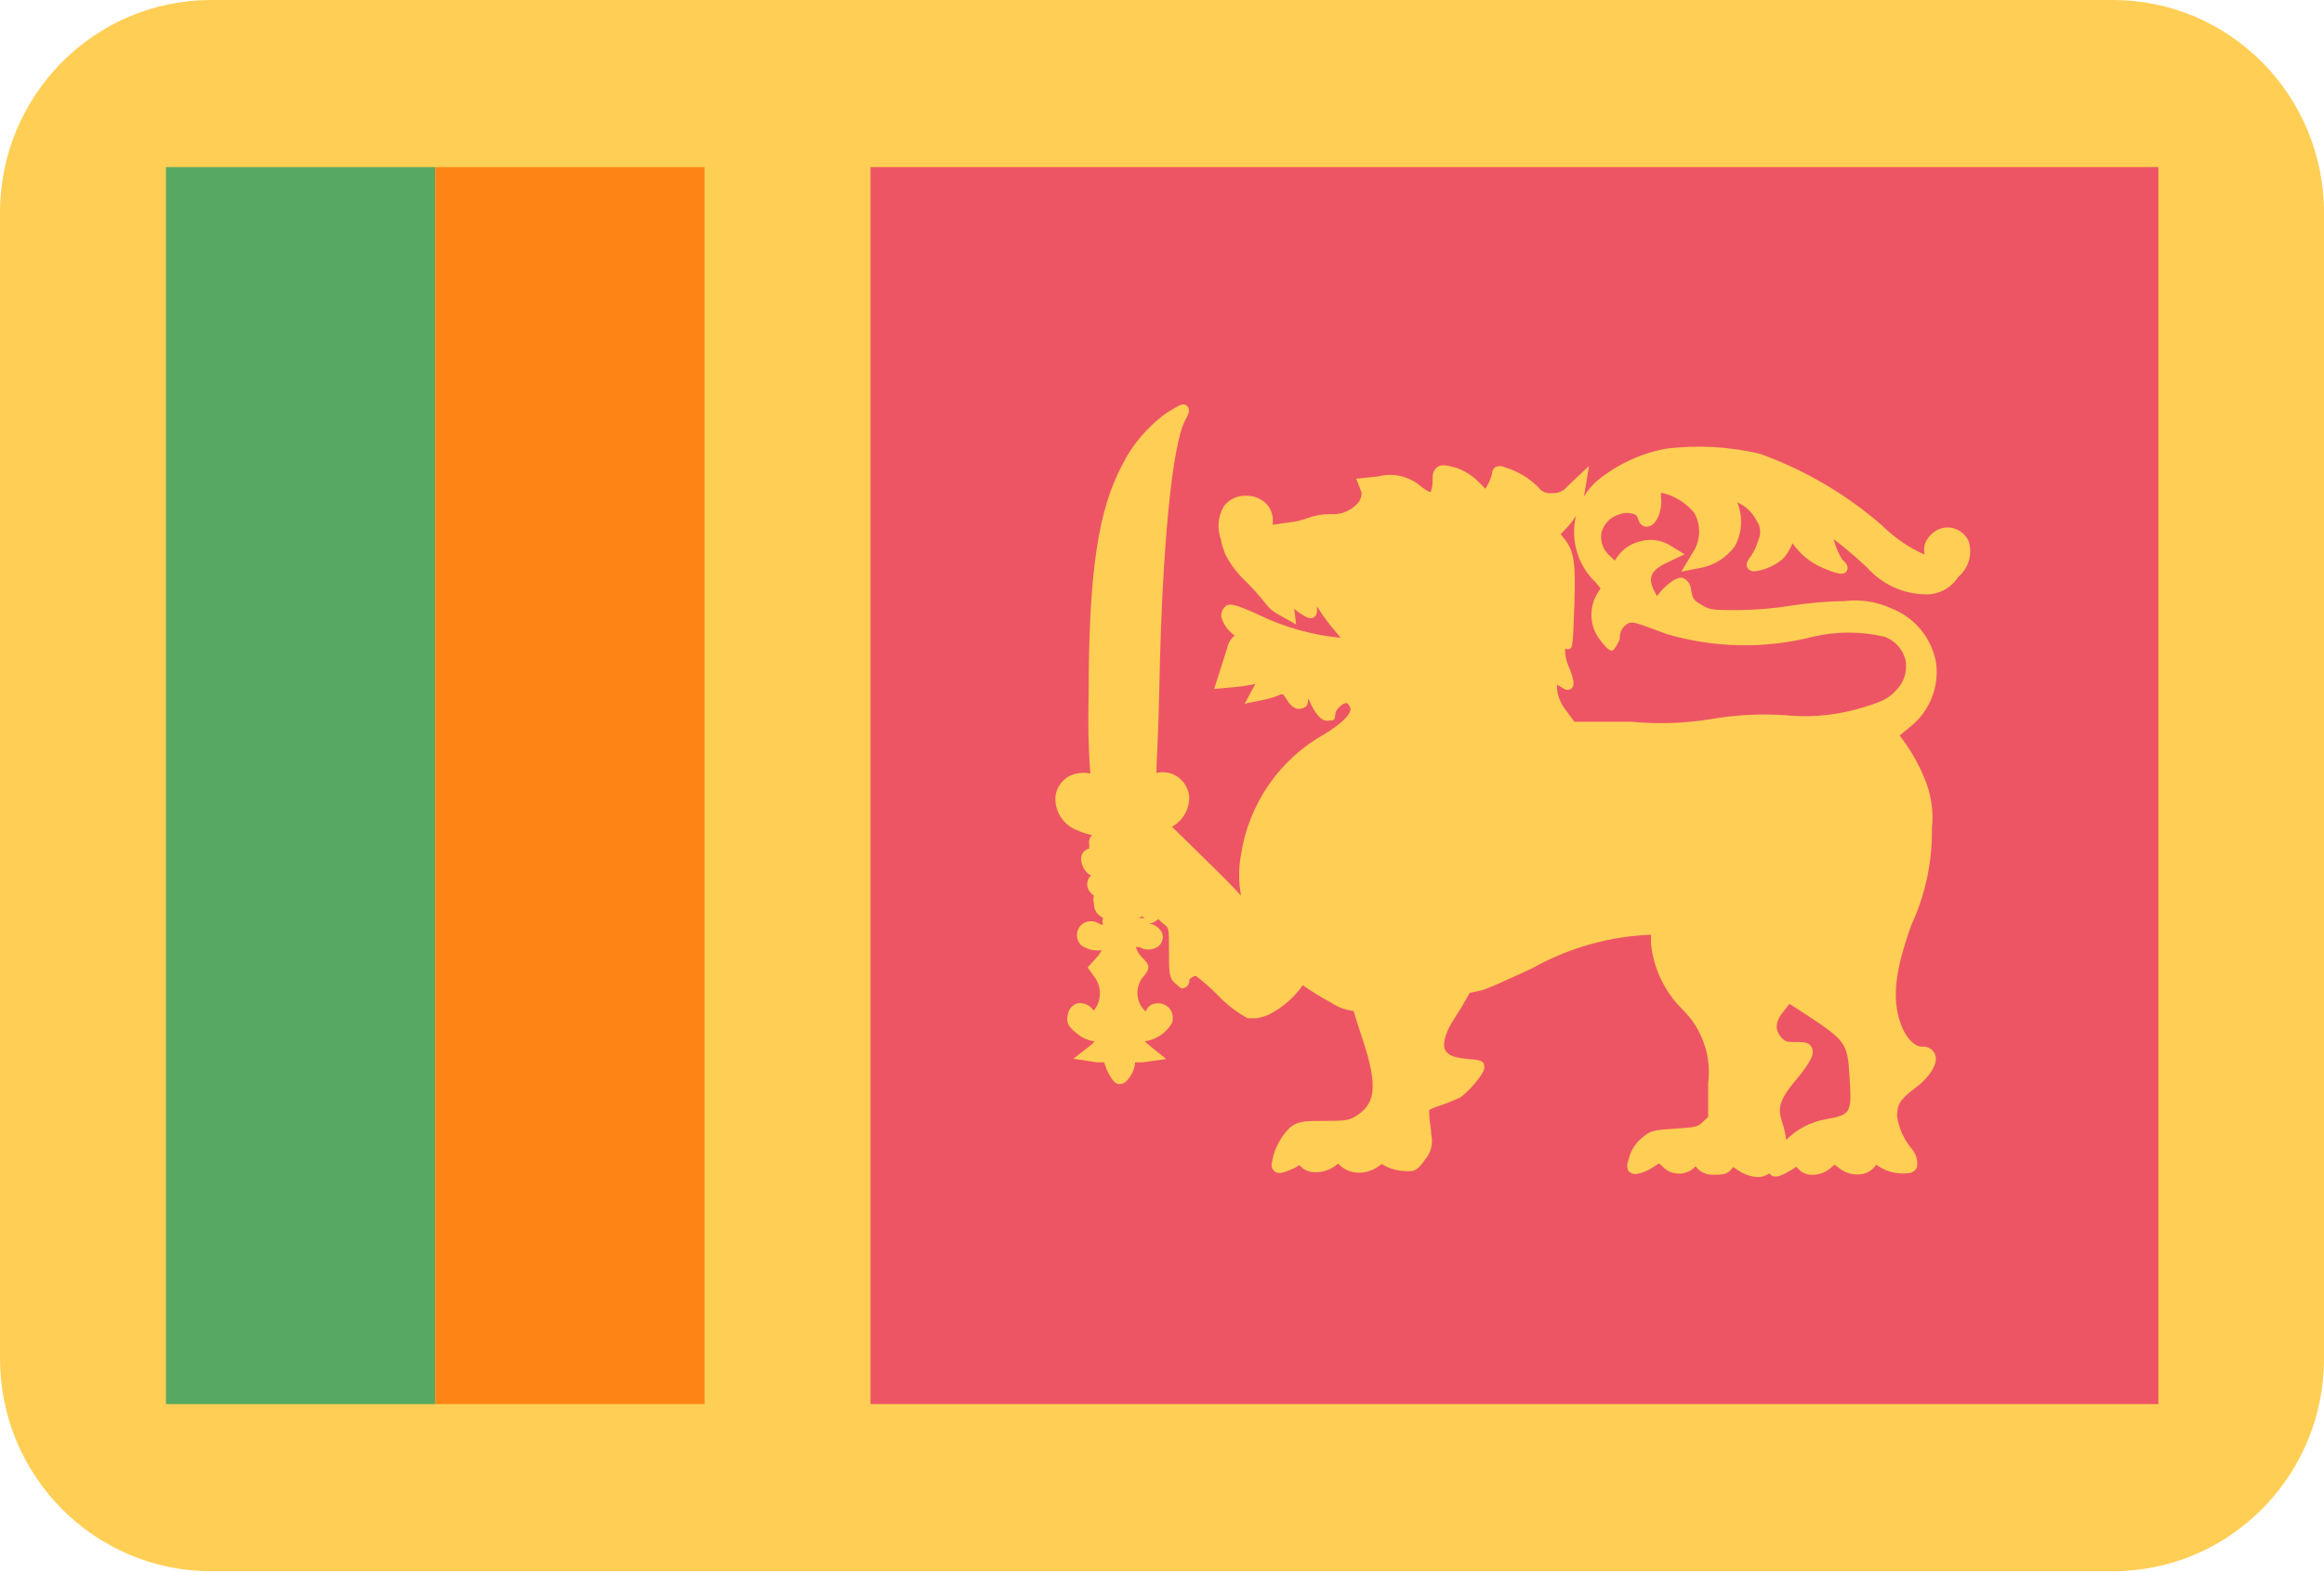
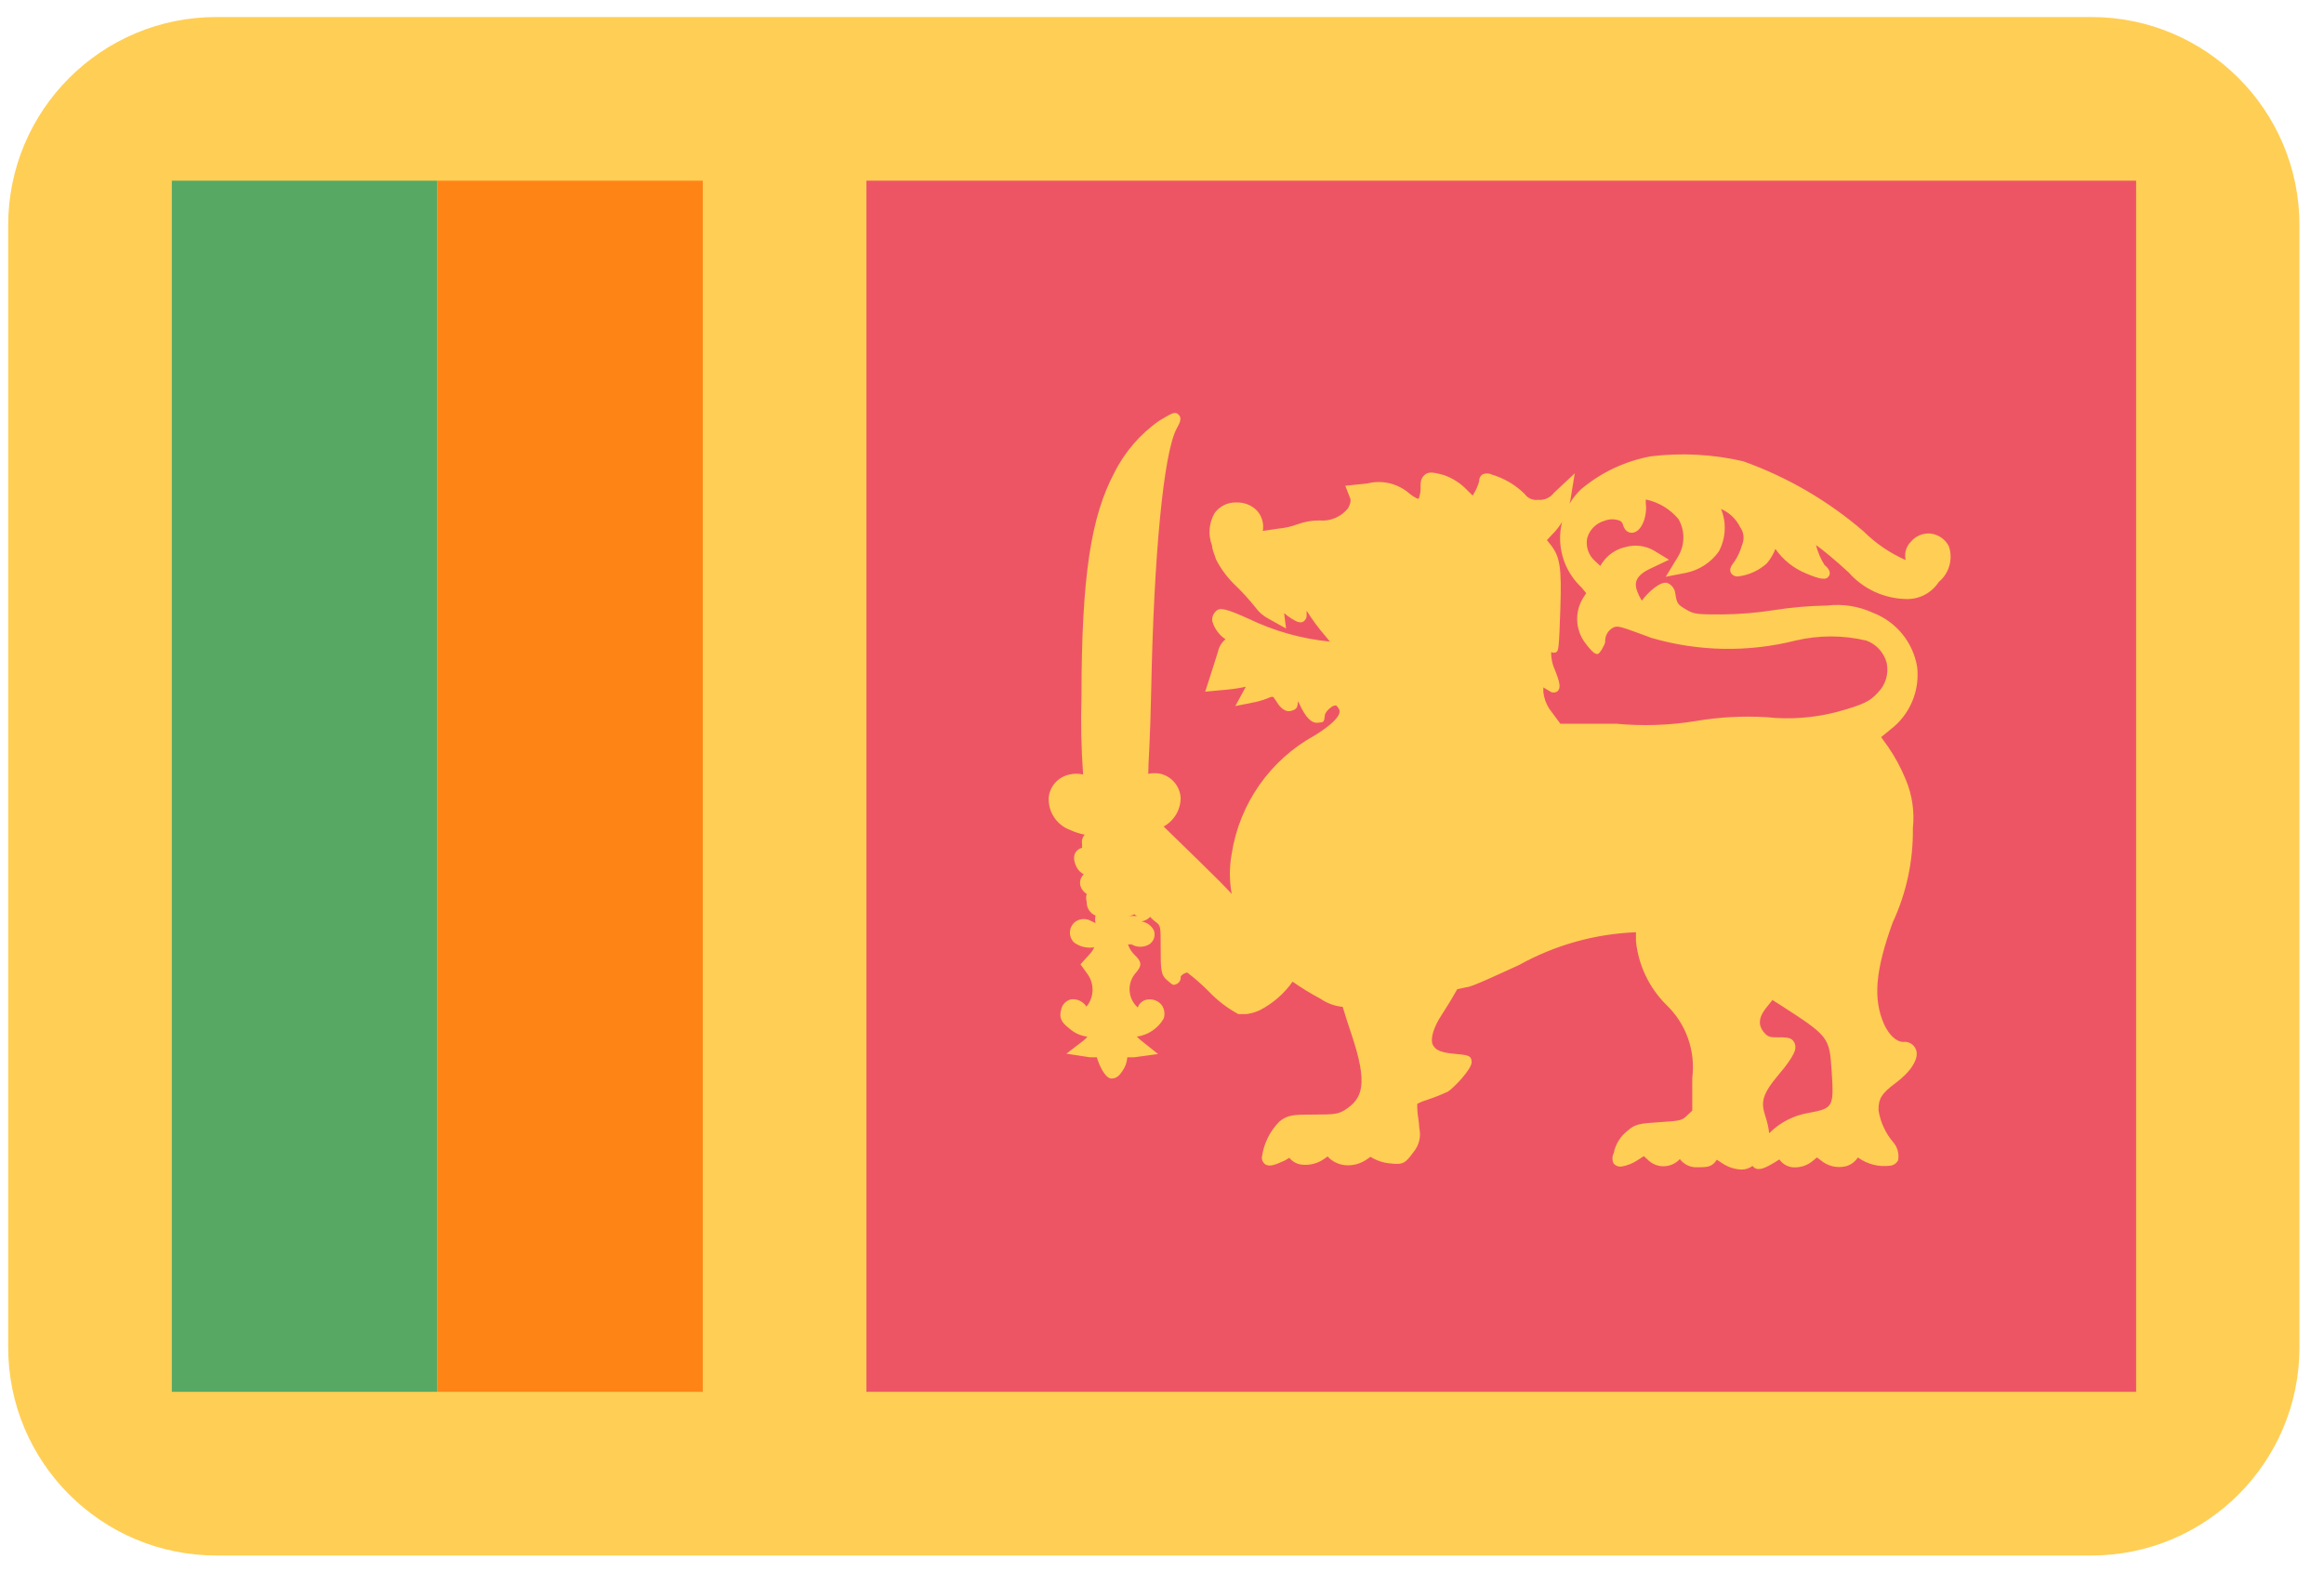
- <svg xmlns="http://www.w3.org/2000/svg" width="71" height="48" viewBox="0 0 71 48" fill="none">
-   <path d="M64.55 0H6.45C2.889 0 0 2.908 0 6.495v35.01C0 45.092 2.888 48 6.45 48h58.1c3.562 0 6.45-2.908 6.45-6.495V6.495C71 2.908 68.112 0 64.55 0z" fill="#FFCE54" />
-   <path d="M5.071 42.894V5.106h8.226v37.788H5.071z" fill="#57A863" />
-   <path d="M13.298 42.894V5.106h8.226v37.788h-8.226z" fill="#FF8416" />
-   <path d="M26.595 42.894V5.106h39.344v37.788H26.595z" fill="#ED5565" />
-   <path d="M60.137 16.514a.734.734 0 00-.568-.398.706.706 0 00-.618.265.603.603 0 00-.153.562 4.352 4.352 0 01-1.308-.899 11.777 11.777 0 00-3.733-2.185 8.242 8.242 0 00-2.85-.154 4.652 4.652 0 00-2.16 1.022 2.104 2.104 0 00-.657 1.532 2.115 2.115 0 00.657 1.532l.152.183-.091.143a1.253 1.253 0 00.05 1.4c.264.357.335.357.396.357.06 0 .223-.286.233-.378a.472.472 0 01.274-.46c.142-.05.254 0 1.167.337a8.463 8.463 0 004.452.082 4.745 4.745 0 012.201 0 1.013 1.013 0 01.63.695 1.028 1.028 0 01-.285.94c-.223.244-.406.357-1.258.592a6.044 6.044 0 01-2.18.163 9.65 9.65 0 00-2.211.123c-.809.131-1.63.159-2.445.081h-1.734l-.345-.47a1.212 1.212 0 01-.183-.52v-.143l.203.122a.202.202 0 00.233 0c.112-.102.092-.265-.121-.776a1.295 1.295 0 01-.071-.398v-.051a.162.162 0 00.162 0c.06-.051.081-.072.122-1.359.04-1.286 0-1.634-.345-2.042l-.071-.092.152-.163c.302-.299.504-.684.578-1.104l.132-.817-.65.613a.548.548 0 01-.486.215.434.434 0 01-.416-.184 2.431 2.431 0 00-1.014-.603.333.333 0 00-.304 0 .244.244 0 00-.092.205c-.032.121-.08.238-.142.347l-.06.102-.183-.184a1.814 1.814 0 00-.72-.46c-.274-.07-.457-.122-.589 0-.131.123-.121.256-.121.43 0 .173-.061.316-.061.316s-.081 0-.294-.173a1.436 1.436 0 00-1.299-.307l-.68.072.163.418c0 .102 0 .123-.07.276a1.015 1.015 0 01-.893.388c-.236-.002-.47.04-.69.123a2.33 2.33 0 01-.588.133l-.477.07a.76.76 0 00-.162-.612.841.841 0 00-.65-.276.798.798 0 00-.68.327 1.182 1.182 0 00-.08 1.022c0 .122.091.316.121.428.16.314.373.597.63.838.21.205.405.424.588.653.105.15.244.272.405.358l.548.306-.06-.48c.072.065.15.123.232.174.132.082.254.153.366.092a.235.235 0 00.101-.215.66.66 0 010-.122c.172.276.365.54.578.786l.142.174a7.416 7.416 0 01-2.525-.715c-.68-.306-.893-.368-1.015-.225a.347.347 0 00-.101.317c.068.225.211.42.406.551a.674.674 0 00-.234.388l-.203.644-.192.602.659-.06c.201-.019.401-.05.598-.093l-.324.603.608-.123a2.5 2.5 0 00.497-.163h.071l.092.133c.05.091.223.357.446.306.223-.051.203-.133.233-.306l.051.112c.183.398.365.582.558.562.193-.02.193 0 .223-.266a.52.52 0 01.172-.204.253.253 0 01.173-.072s.07.062.101.143c.03.082 0 .317-.77.797a5.084 5.084 0 00-1.709 1.543 5.127 5.127 0 00-.858 2.144 3.485 3.485 0 000 1.256 24.929 24.929 0 00-.933-.95l-1.176-1.154a1.018 1.018 0 00.527-.909.83.83 0 00-.619-.735.938.938 0 00-.385 0c0-.347.06-1.021.091-2.604.081-4.218.386-7.425.791-8.17.102-.184.173-.327.051-.44-.122-.112-.254 0-.588.194a4.342 4.342 0 00-1.4 1.634c-.71 1.348-1.014 3.187-1.014 7.006-.024.8-.007 1.602.05 2.4a.927.927 0 00-.415 0 .81.81 0 00-.65.705 1.027 1.027 0 00.65 1.021c.149.07.305.12.466.153a.328.328 0 00-.081.297.316.316 0 000 .112.344.344 0 00-.172.102c-.071.082-.132.235 0 .5a.509.509 0 00.223.225.368.368 0 00-.102.368c.033.102.102.19.193.245a.411.411 0 000 .245.442.442 0 00.274.429.515.515 0 000 .235l-.132-.061a.454.454 0 00-.467 0 .426.426 0 00-.17.503.43.43 0 00.1.16.82.82 0 00.628.154.717.717 0 01-.142.214l-.284.317.234.326a.841.841 0 010 .93l-.051.061a.498.498 0 00-.477-.225.405.405 0 00-.304.317c-.071.255 0 .398.253.592.156.141.35.23.558.256a.622.622 0 01-.121.122l-.528.409.73.112h.213c.061.225.254.664.457.664s.294-.184.335-.235a.832.832 0 00.152-.429h.213l.74-.102-.548-.44-.111-.101a1.142 1.142 0 00.832-.562.473.473 0 00-.071-.44.477.477 0 00-.457-.152.364.364 0 00-.274.245l-.06-.061a.77.77 0 010-1.022c.212-.245.172-.357-.051-.572a.818.818 0 01-.193-.316h.112a.535.535 0 00.547 0 .368.368 0 00.142-.44.52.52 0 00-.385-.275.486.486 0 00.274-.143c.047.058.101.11.162.153.162.122.162.122.162.797 0 .674 0 .858.193 1.02.193.164.183.174.304.123a.224.224 0 00.122-.235.334.334 0 01.203-.122c.233.179.453.373.66.582.268.286.58.527.922.715h.254c.144-.019.284-.06.416-.123.404-.21.752-.514 1.014-.888.276.195.563.373.862.531.205.143.442.23.69.255.07.245.162.521.263.828.538 1.603.355 2.042-.213 2.4-.192.112-.294.132-.923.132-.628 0-.821 0-1.085.215-.3.303-.492.698-.548 1.123a.257.257 0 00.122.225c.132.071.304 0 .599-.133l.131-.082c.096.12.234.197.386.215a1.01 1.01 0 00.7-.184l.101-.072.071.072c.159.135.36.207.568.204a1.01 1.01 0 00.588-.194l.102-.071c.177.113.38.184.588.204.426.051.487 0 .74-.347a.87.87 0 00.183-.756c0-.163-.06-.429-.06-.592a.97.97 0 010-.164c.097-.05.198-.092.304-.122.217-.073.43-.158.639-.256.162-.091.74-.694.74-.919 0-.224-.142-.224-.568-.265-.426-.041-.568-.133-.639-.286-.071-.153 0-.51.294-.95.173-.265.325-.52.467-.776l.284-.062c.152 0 .963-.387 1.633-.694a8.07 8.07 0 013.62-1.021v.286c.08.75.413 1.45.944 1.981a2.688 2.688 0 01.801 2.277v1.022l-.162.153c-.152.143-.172.163-.822.204-.649.041-.79.061-1.014.266a1.166 1.166 0 00-.436.704.36.36 0 000 .327.284.284 0 00.233.092c.19-.031.37-.104.528-.214l.172-.113.102.092a.689.689 0 001.014 0 .64.64 0 00.548.256c.294 0 .446 0 .598-.235l.142.092c.181.13.396.204.619.214a.565.565 0 00.345-.112l.05.05c.152.113.365 0 .64-.163l.141-.092a.579.579 0 00.406.246.858.858 0 00.65-.215l.11-.092.122.092a.88.88 0 00.771.184.65.65 0 00.376-.276c.292.215.656.307 1.014.255a.304.304 0 00.233-.173.678.678 0 00-.132-.531 2.048 2.048 0 01-.476-1.021c0-.348.07-.511.537-.858.467-.348.72-.756.629-1.022a.378.378 0 00-.406-.255c-.203 0-.436-.214-.588-.551-.345-.787-.274-1.665.264-3.166a6.8 6.8 0 00.629-2.952 3.083 3.083 0 00-.224-1.522 5.422 5.422 0 00-.547-1.02l-.213-.297.284-.235a2.142 2.142 0 00.831-1.96 2.203 2.203 0 00-.462-1.026 2.182 2.182 0 00-.907-.66 2.63 2.63 0 00-1.43-.224c-.55.008-1.1.056-1.643.142-.527.083-1.06.128-1.593.133-.77 0-.872 0-1.125-.153-.254-.153-.284-.174-.335-.51a.4.4 0 00-.244-.317c-.213-.072-.618.306-.79.551a1.588 1.588 0 01-.153-.316c-.07-.205-.07-.44.375-.664l.62-.296-.467-.286a1.14 1.14 0 00-.873-.113c-.304.065-.57.249-.74.511l-.05.082-.163-.153a.756.756 0 01-.244-.715.778.778 0 01.538-.542.635.635 0 01.477 0 .183.183 0 01.091.113c.081.296.284.265.325.255.273-.051.436-.541.385-.909v-.123c.398.082.756.299 1.014.613a1.16 1.16 0 010 1.144l-.395.654.629-.123c.408-.085.77-.322 1.014-.664a1.57 1.57 0 00.07-1.327c.258.11.466.31.59.561a.567.567 0 01.06.562 1.834 1.834 0 01-.223.5c-.102.133-.183.246-.122.368a.234.234 0 00.223.112c.333-.04.644-.182.893-.408.111-.135.2-.286.264-.45.237.343.568.61.953.767.456.194.629.214.71.071.081-.143-.081-.286-.142-.337a2.14 2.14 0 01-.264-.623c.223.164.589.46 1.015.858a2.436 2.436 0 001.775.827 1.15 1.15 0 001.014-.53 1.022 1.022 0 00.314-1.114zm-25.499 11.55a.667.667 0 00.264-.07c.021.026.05.047.081.06a1.003 1.003 0 00-.264 0l-.08.01zm21.148 6.128a2.227 2.227 0 00-1.217.633 2.619 2.619 0 00-.122-.54c-.142-.44-.101-.675.457-1.339.08-.092.476-.572.476-.786a.308.308 0 00-.08-.235c-.092-.092-.234-.092-.457-.092s-.305 0-.426-.143c-.122-.143-.254-.378.05-.766l.203-.255.193.122c1.572 1.022 1.572 1.022 1.643 2.125.071 1.103.04 1.133-.72 1.276z" fill="#FFCE54" />
+ <svg xmlns="http://www.w3.org/2000/svg" width="71" height="48">
+   <g fill-rule="nonzero" fill="none">
+     <rect fill="#FFCE54" x=".25" y=".52" width="70" height="47" rx="6.36" />
+     <path fill="#57A863" d="M5.25 42.52v-37h8.11v37z" />
+     <path fill="#FF8416" d="M13.36 42.52v-37h8.11v37z" />
+     <path fill="#ED5565" d="M26.47 42.52v-37h38.79v37z" />
+     <path d="M59.54 16.69a.72.72 0 0 0-.56-.39.7.7 0 0 0-.61.26.59.59 0 0 0-.15.55 4.29 4.29 0 0 1-1.29-.88 11.63 11.63 0 0 0-3.68-2.14 8.18 8.18 0 0 0-2.81-.15 4.6 4.6 0 0 0-2.13 1 2.06 2.06 0 0 0 0 3l.15.18-.09.14a1.22 1.22 0 0 0 .05 1.37c.26.35.33.35.39.35s.22-.28.23-.37a.46.46 0 0 1 .27-.45c.14-.05.25 0 1.15.33a8.4 8.4 0 0 0 4.39.08 4.71 4.71 0 0 1 2.17 0 1 1 0 0 1 .62.68 1 1 0 0 1-.28.92c-.22.24-.4.35-1.24.58a6 6 0 0 1-2.15.16 9.58 9.58 0 0 0-2.18.12 9.48 9.48 0 0 1-2.41.08h-1.71l-.34-.46a1.18 1.18 0 0 1-.18-.51V21l.2.12a.2.2 0 0 0 .23 0c.11-.1.09-.26-.12-.76a1.26 1.26 0 0 1-.07-.39v-.05a.16.16 0 0 0 .16 0c.06-.05.08-.07.12-1.33.04-1.26 0-1.6-.34-2l-.07-.09.15-.16a2 2 0 0 0 .57-1.08l.13-.8-.64.6a.54.54 0 0 1-.48.21.43.43 0 0 1-.41-.18 2.4 2.4 0 0 0-1-.59.33.33 0 0 0-.3 0 .24.24 0 0 0-.09.2 1.44 1.44 0 0 1-.14.34l-.06.1-.18-.18a1.79 1.79 0 0 0-.71-.45c-.27-.07-.45-.12-.58 0-.13.12-.12.25-.12.42 0 .17-.06.31-.06.31s-.08 0-.29-.17a1.42 1.42 0 0 0-1.28-.3l-.67.07.16.41c0 .1 0 .12-.07.27a1 1 0 0 1-.88.38 1.91 1.91 0 0 0-.68.12 2.31 2.31 0 0 1-.58.13l-.47.07a.74.74 0 0 0-.16-.6.83.83 0 0 0-.64-.27.79.79 0 0 0-.67.32 1.15 1.15 0 0 0-.08 1c0 .12.09.31.12.42a3 3 0 0 0 .62.82c.207.201.4.415.58.64.104.146.241.266.4.35l.54.3-.06-.47c.072.063.149.12.23.17.13.08.25.15.36.09a.23.23 0 0 0 .1-.21.65.65 0 0 1 0-.12c.17.27.36.528.57.77l.14.17a7.35 7.35 0 0 1-2.49-.7c-.67-.3-.88-.36-1-.22a.34.34 0 0 0-.1.31 1 1 0 0 0 .4.54.66.66 0 0 0-.23.38l-.2.63-.19.59.65-.06a4.77 4.77 0 0 0 .59-.09l-.32.59.6-.12a2.48 2.48 0 0 0 .49-.16h.07l.09.13c.05.09.22.35.44.3.22-.05.2-.13.23-.3l.05.11c.18.39.36.57.55.55.19-.02.19 0 .22-.26a.51.51 0 0 1 .17-.2.25.25 0 0 1 .17-.07s.07.06.1.14c.03.08 0 .31-.76.78a5 5 0 0 0-2.53 3.61 3.39 3.39 0 0 0 0 1.23c-.21-.23-.5-.52-.92-.93l-1.16-1.13a1 1 0 0 0 .52-.89.81.81 0 0 0-.61-.72.93.93 0 0 0-.38 0c0-.34.06-1 .09-2.55.08-4.13.38-7.27.78-8 .1-.18.17-.32.05-.43-.12-.11-.25 0-.58.19a4.26 4.26 0 0 0-1.38 1.6c-.7 1.32-1 3.12-1 6.86a23.17 23.17 0 0 0 .05 2.35.92.92 0 0 0-.41 0 .8.8 0 0 0-.64.69 1 1 0 0 0 .64 1c.147.068.301.118.46.15a.32.32 0 0 0-.08.29.31.31 0 0 0 0 .11.34.34 0 0 0-.17.1c-.07.08-.13.23 0 .49a.5.5 0 0 0 .22.22.36.36 0 0 0-.1.36c.032.1.1.186.19.24a.4.4 0 0 0 0 .24.43.43 0 0 0 .27.42.5.5 0 0 0 0 .23l-.13-.06a.45.45 0 0 0-.46 0 .42.42 0 0 0-.07.65.81.81 0 0 0 .62.15.7.7 0 0 1-.14.21l-.28.31.23.32a.82.82 0 0 1 0 .91l-.05.06a.49.49 0 0 0-.47-.22.4.4 0 0 0-.3.31c-.07.25 0 .39.25.58a1 1 0 0 0 .55.25.61.61 0 0 1-.12.12l-.52.4.72.11h.21c.06.22.25.65.45.65s.29-.18.33-.23a.81.81 0 0 0 .15-.42h.21l.73-.1-.54-.43-.11-.1a1.13 1.13 0 0 0 .82-.55.46.46 0 0 0-.07-.43.47.47 0 0 0-.45-.15.36.36 0 0 0-.27.24l-.06-.06a.75.75 0 0 1 0-1c.21-.24.17-.35-.05-.56a.8.8 0 0 1-.19-.31h.11a.53.53 0 0 0 .54 0 .36.36 0 0 0 .14-.43.51.51 0 0 0-.38-.27.48.48 0 0 0 .27-.14.85.85 0 0 0 .16.15c.16.12.16.12.16.78s0 .84.19 1c.19.16.18.17.3.12a.22.22 0 0 0 .12-.23.33.33 0 0 1 .2-.12c.23.175.447.365.65.57.265.28.572.516.91.7h.25a1.36 1.36 0 0 0 .41-.12 2.79 2.79 0 0 0 1-.87 7.7 7.7 0 0 0 .85.52c.202.14.436.226.68.25.07.24.16.51.26.81.53 1.57.35 2-.21 2.35-.19.11-.29.13-.91.13-.62 0-.81 0-1.07.21a1.91 1.91 0 0 0-.54 1.1.25.25 0 0 0 .12.22c.13.07.3 0 .59-.13l.13-.08a.57.57 0 0 0 .38.21 1 1 0 0 0 .69-.18l.1-.07.07.07a.85.85 0 0 0 .56.2 1 1 0 0 0 .58-.19l.1-.07c.175.111.374.18.58.2.42.05.48 0 .73-.34a.85.85 0 0 0 .18-.74c0-.16-.06-.42-.06-.58a.94.94 0 0 1 0-.16c.096-.05.196-.09.3-.12a5.89 5.89 0 0 0 .63-.25c.16-.09.73-.68.73-.9 0-.22-.14-.22-.56-.26-.42-.04-.56-.13-.63-.28-.07-.15 0-.5.29-.93.17-.26.32-.51.46-.76l.28-.06c.15 0 .95-.38 1.61-.68a8 8 0 0 1 3.57-1v.28a3.21 3.21 0 0 0 .93 1.94 2.63 2.63 0 0 1 .79 2.23v1l-.16.15c-.15.14-.17.16-.81.2-.64.04-.78.06-1 .26a1.14 1.14 0 0 0-.43.69.35.35 0 0 0 0 .32.28.28 0 0 0 .23.09 1.28 1.28 0 0 0 .52-.21l.17-.11.1.09a.68.68 0 0 0 1 0 .63.63 0 0 0 .54.25c.29 0 .44 0 .59-.23l.14.09c.179.127.39.2.61.21a.56.56 0 0 0 .34-.11l.05.05c.15.11.36 0 .63-.16l.14-.09a.57.57 0 0 0 .4.24.85.85 0 0 0 .64-.21l.11-.09.12.09a.87.87 0 0 0 .76.18.64.64 0 0 0 .37-.27c.288.21.647.3 1 .25a.3.3 0 0 0 .23-.17.66.66 0 0 0-.13-.52 2 2 0 0 1-.47-1c0-.34.07-.5.53-.84.46-.34.71-.74.62-1a.37.37 0 0 0-.4-.25c-.2 0-.43-.21-.58-.54-.34-.77-.27-1.63.26-3.1a6.62 6.62 0 0 0 .62-2.89 3 3 0 0 0-.22-1.49 5.3 5.3 0 0 0-.54-1l-.21-.29.28-.23a2.1 2.1 0 0 0 .82-1.92 2.15 2.15 0 0 0-1.35-1.65 2.61 2.61 0 0 0-1.41-.22 11.61 11.61 0 0 0-1.62.14 10.87 10.87 0 0 1-1.57.13c-.76 0-.86 0-1.11-.15-.25-.15-.28-.17-.33-.5a.39.39 0 0 0-.24-.31c-.21-.07-.61.3-.78.54a1.55 1.55 0 0 1-.15-.31c-.07-.2-.07-.43.37-.65l.61-.29-.46-.28a1.13 1.13 0 0 0-.86-.11 1.16 1.16 0 0 0-.73.5l-.05.08-.16-.15a.74.74 0 0 1-.24-.7.76.76 0 0 1 .53-.53.63.63 0 0 1 .47 0 .18.18 0 0 1 .09.11c.08.29.28.26.32.25.27-.05.43-.53.38-.89v-.12c.392.08.745.292 1 .6a1.13 1.13 0 0 1 0 1.12l-.39.64.62-.12a1.64 1.64 0 0 0 1-.65 1.53 1.53 0 0 0 .07-1.3c.253.108.459.303.58.55.117.16.14.37.06.55a1.79 1.79 0 0 1-.22.49c-.1.13-.18.24-.12.36a.23.23 0 0 0 .22.11 1.6 1.6 0 0 0 .88-.4c.11-.132.197-.28.26-.44.234.335.56.596.94.75.45.19.62.21.7.07.08-.14-.08-.28-.14-.33a2.09 2.09 0 0 1-.26-.61c.22.16.58.45 1 .84a2.4 2.4 0 0 0 1.75.81 1.14 1.14 0 0 0 1-.52 1 1 0 0 0 .31-1.09zM34.4 28a.66.66 0 0 0 .26-.07.2.2 0 0 0 .08.06 1 1 0 0 0-.26 0l-.08.01zm20.85 6a2.2 2.2 0 0 0-1.2.62 2.55 2.55 0 0 0-.12-.53c-.14-.43-.1-.66.45-1.31.08-.09.47-.56.47-.77a.3.3 0 0 0-.08-.23c-.09-.09-.23-.09-.45-.09s-.3 0-.42-.14-.25-.37.05-.75l.2-.25.19.12c1.55 1 1.55 1 1.62 2.08.07 1.08.04 1.11-.71 1.25z" fill="#FFCE54" />
+   </g>
</svg>
